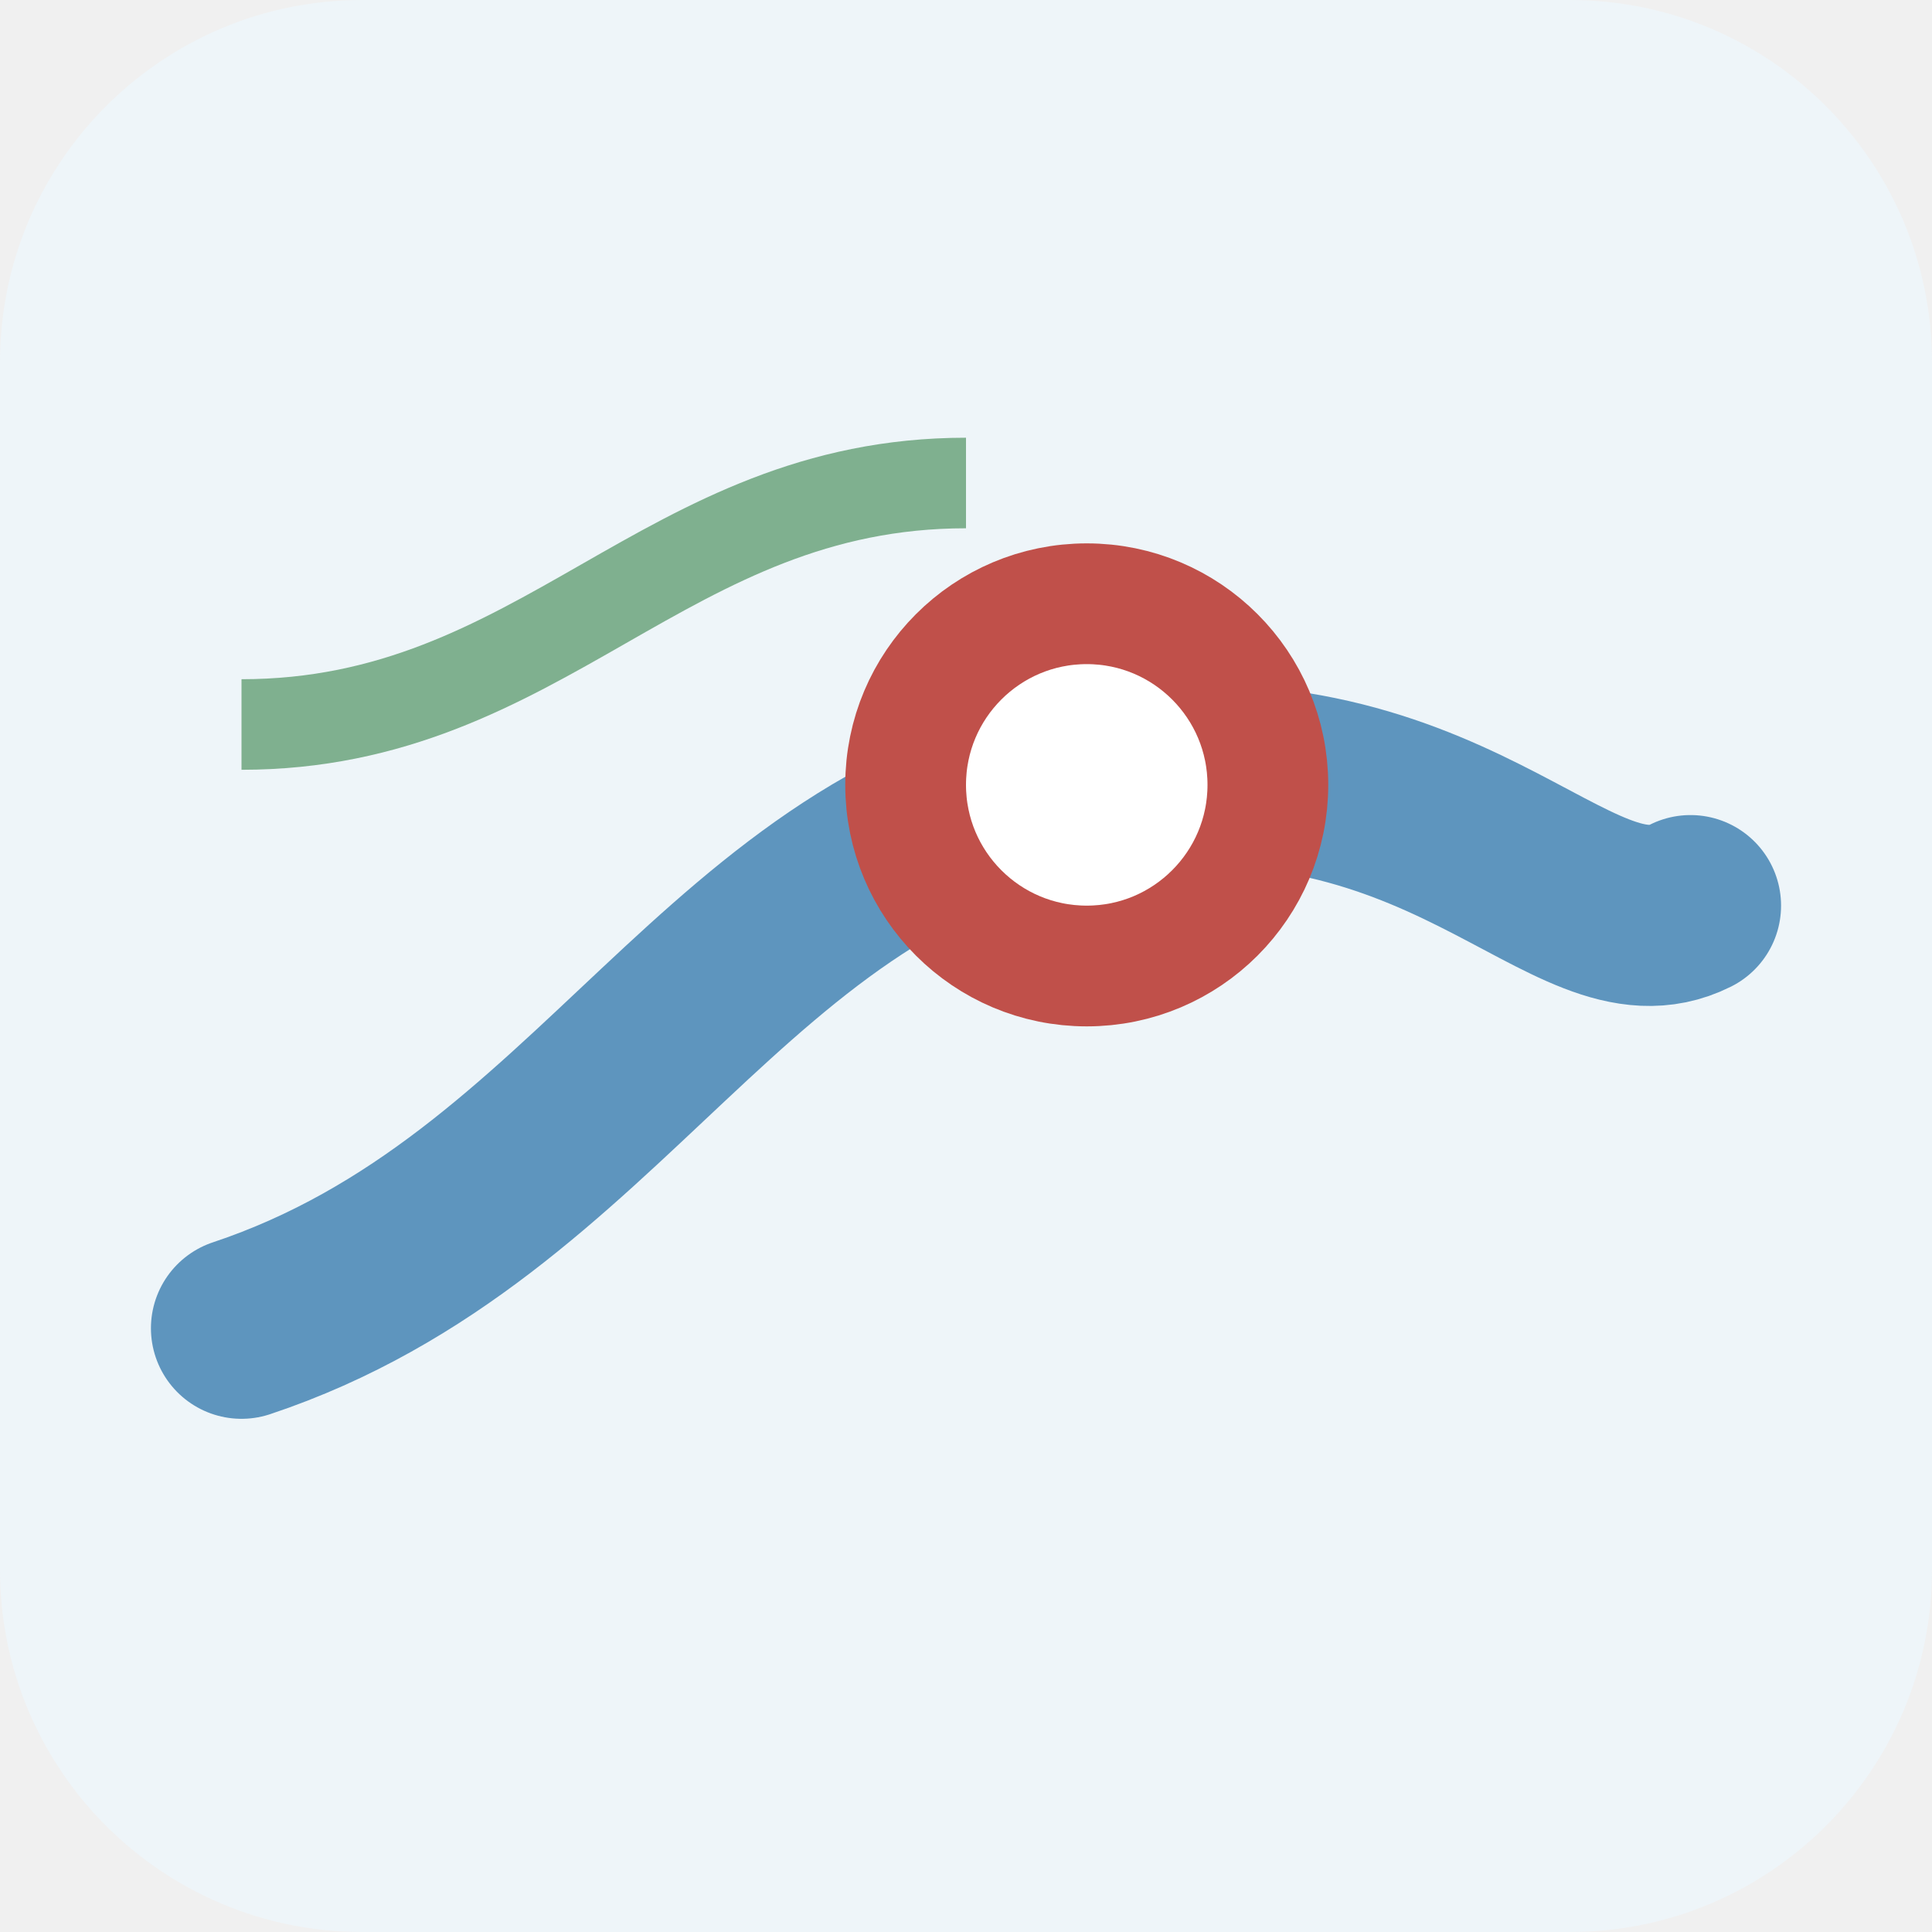
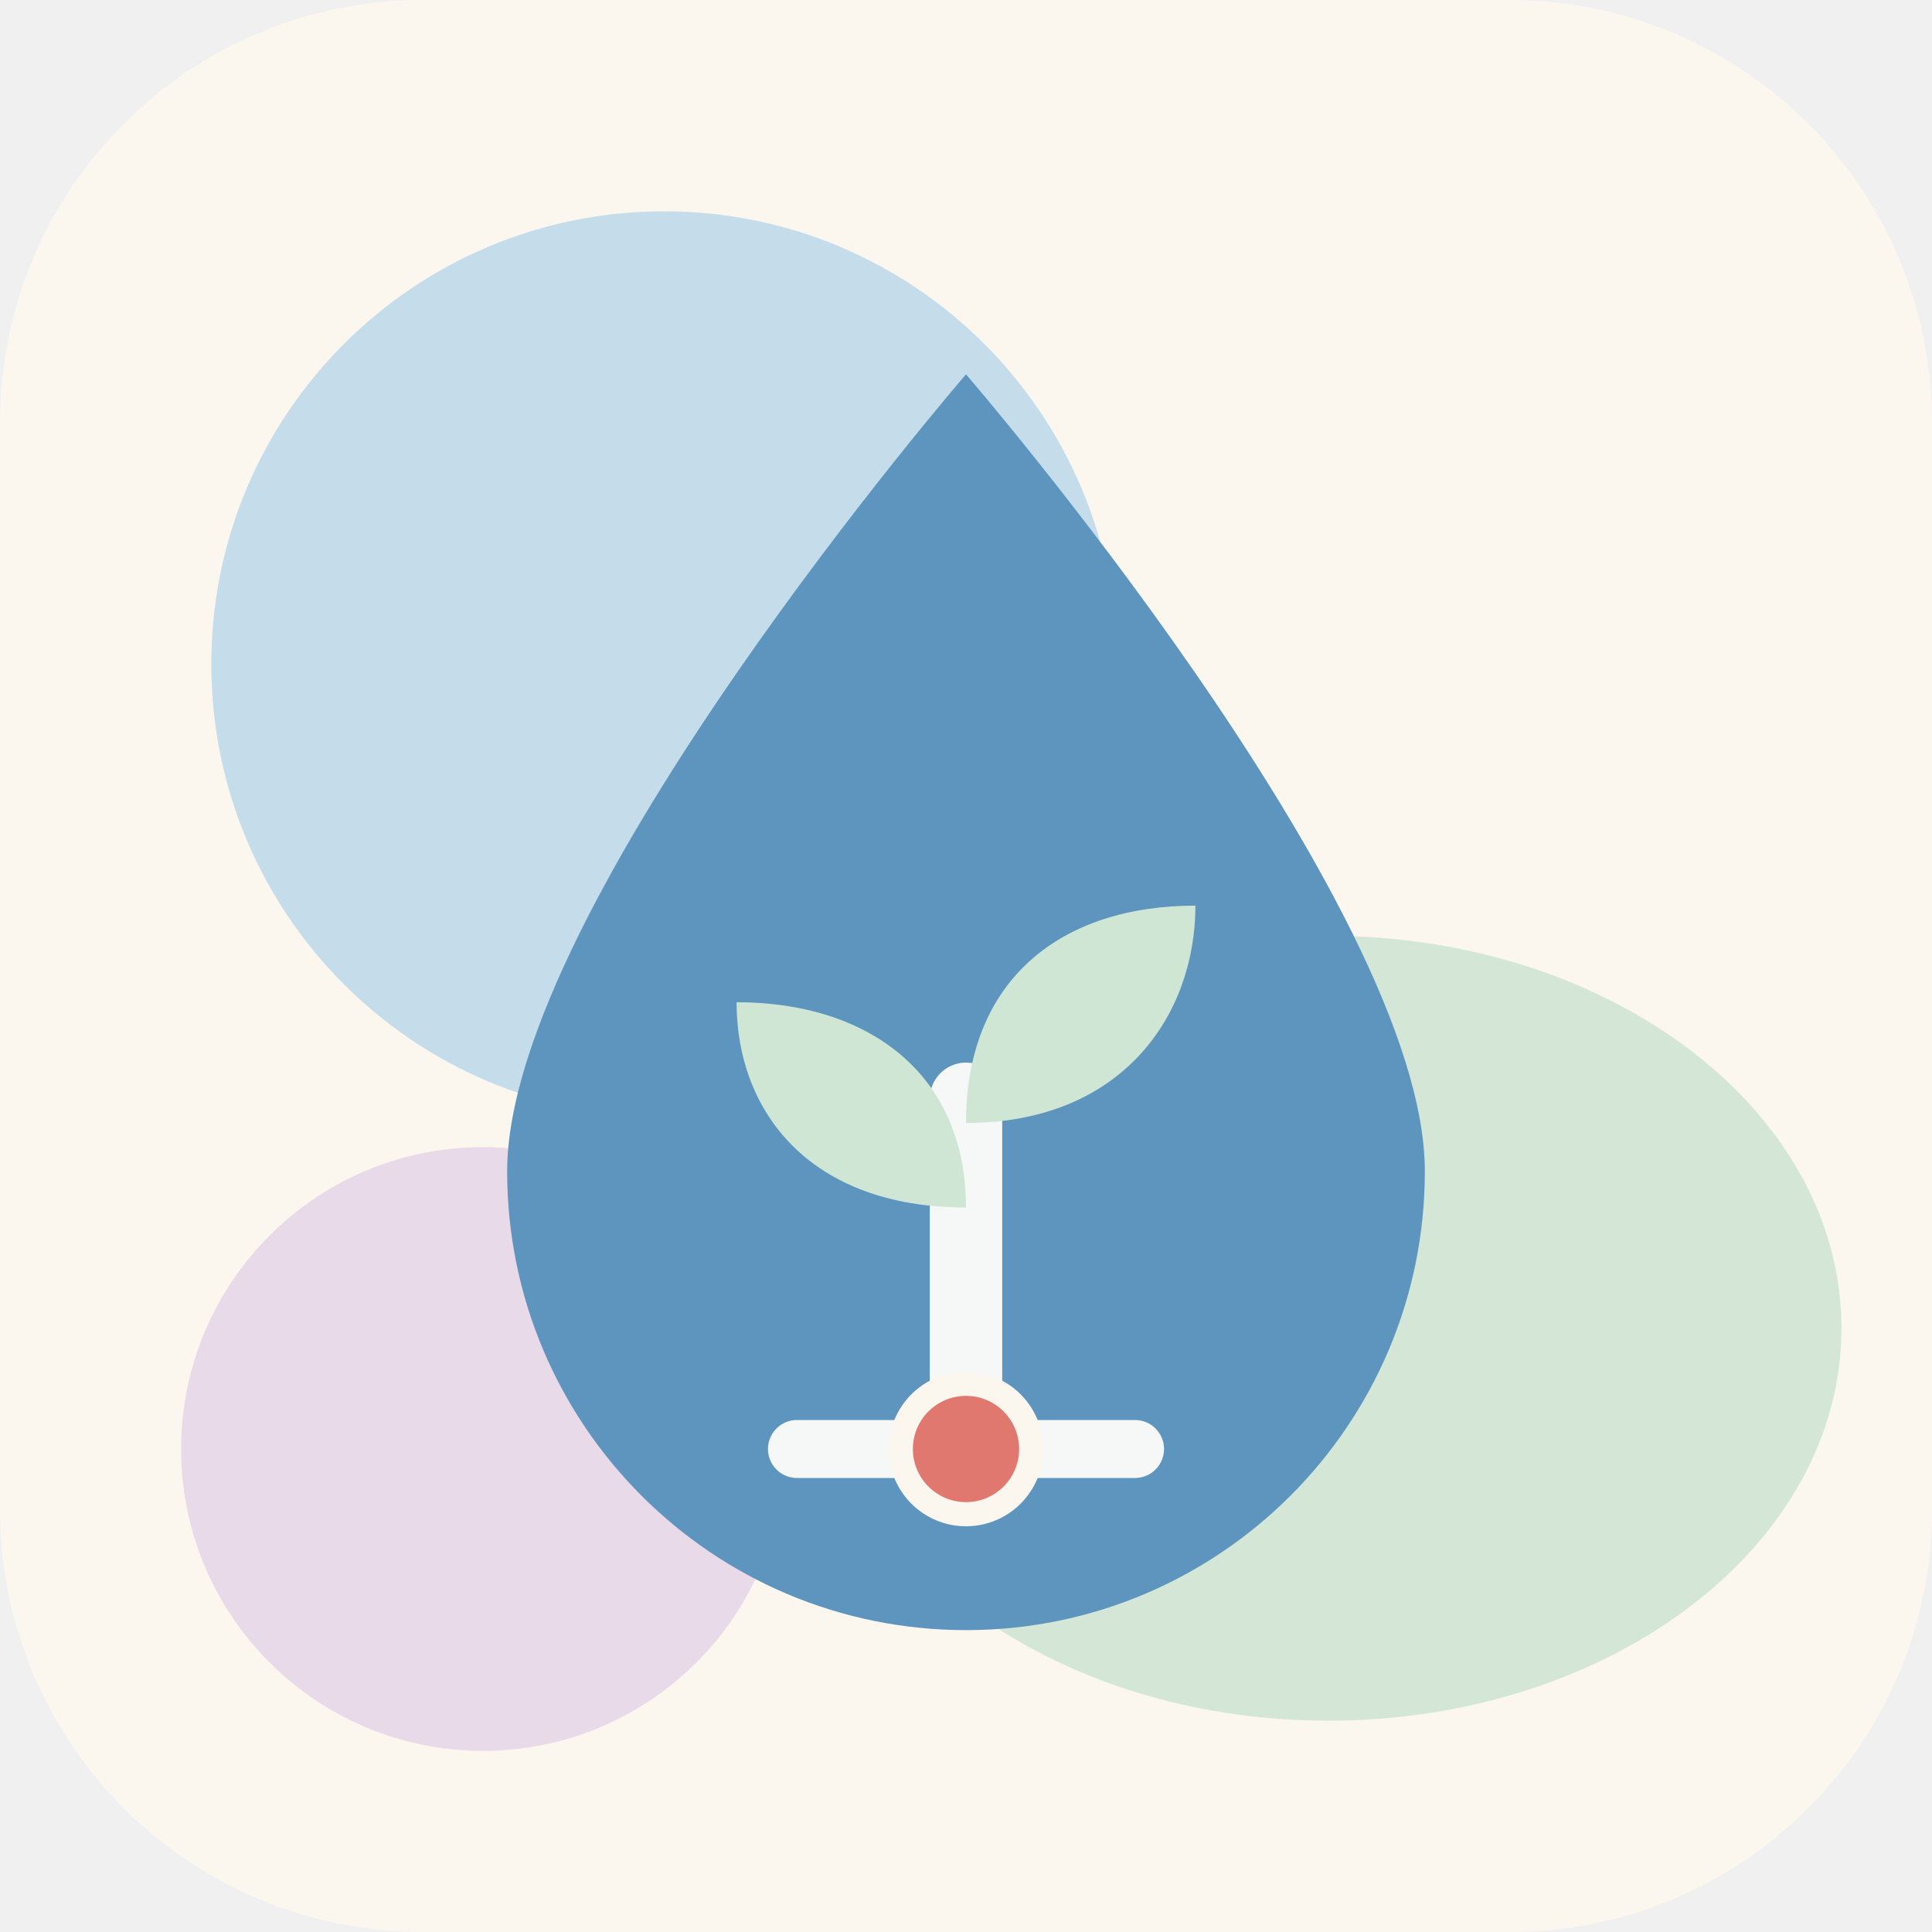
- <svg xmlns="http://www.w3.org/2000/svg" viewBox="0 0 32 32">
-   <rect width="32" height="32" rx="6" fill="#EEF5F9" />
-   <path d="M4 22c6-2 8-8 14-9s8 3 10 2" fill="none" stroke="#5E95BE" stroke-width="3" stroke-linecap="round" />
-   <path d="M4 12c5 0 7-4 12-4" fill="none" stroke="#7FB08F" stroke-width="1.5" />
-   <circle cx="18" cy="13" r="3" fill="#fff" stroke="#C0504A" stroke-width="2" />
+ <svg xmlns="http://www.w3.org/2000/svg" viewBox="0 0 64 64">
+   <rect width="64" height="64" rx="14" fill="#FBF7EF" />
+   <circle cx="22" cy="22" r="15" fill="#BFD9EA" fill-opacity="0.9" />
+   <ellipse cx="44" cy="44" rx="17" ry="13" fill="#CFE6D5" fill-opacity="0.9" />
+   <circle cx="16" cy="48" r="10" fill="#E3D3E6" fill-opacity="0.8" />
+   <g transform="translate(32 34) scale(0.8) translate(-32 -34)">
+     <path d="M32 7 C32 7 13 29 13 40 A19 19 0 0 0 51 40 C51 29 32 7 32 7 Z" fill="#5E95BE" />
+     <path d="M32 51 V37" stroke="#F5F8F6" stroke-width="3" stroke-linecap="round" />
+     <path d="M32 41.5 C25.5 41.5 22.5 37.5 22.5 33 C28 33 32 36 32 41.5 Z M32 38 C38.5 38 41.5 33.5 41.5 29 C36 29 32 32 32 38 Z" fill="#CFE6D5" />
+     <path d="M25 51.5 H39" stroke="#F5F8F6" stroke-width="2.4" stroke-linecap="round" />
+     <circle cx="32" cy="51.5" r="2.7" fill="#E0786F" stroke="#FBF7EF" stroke-width="1" />
+   </g>
</svg>
